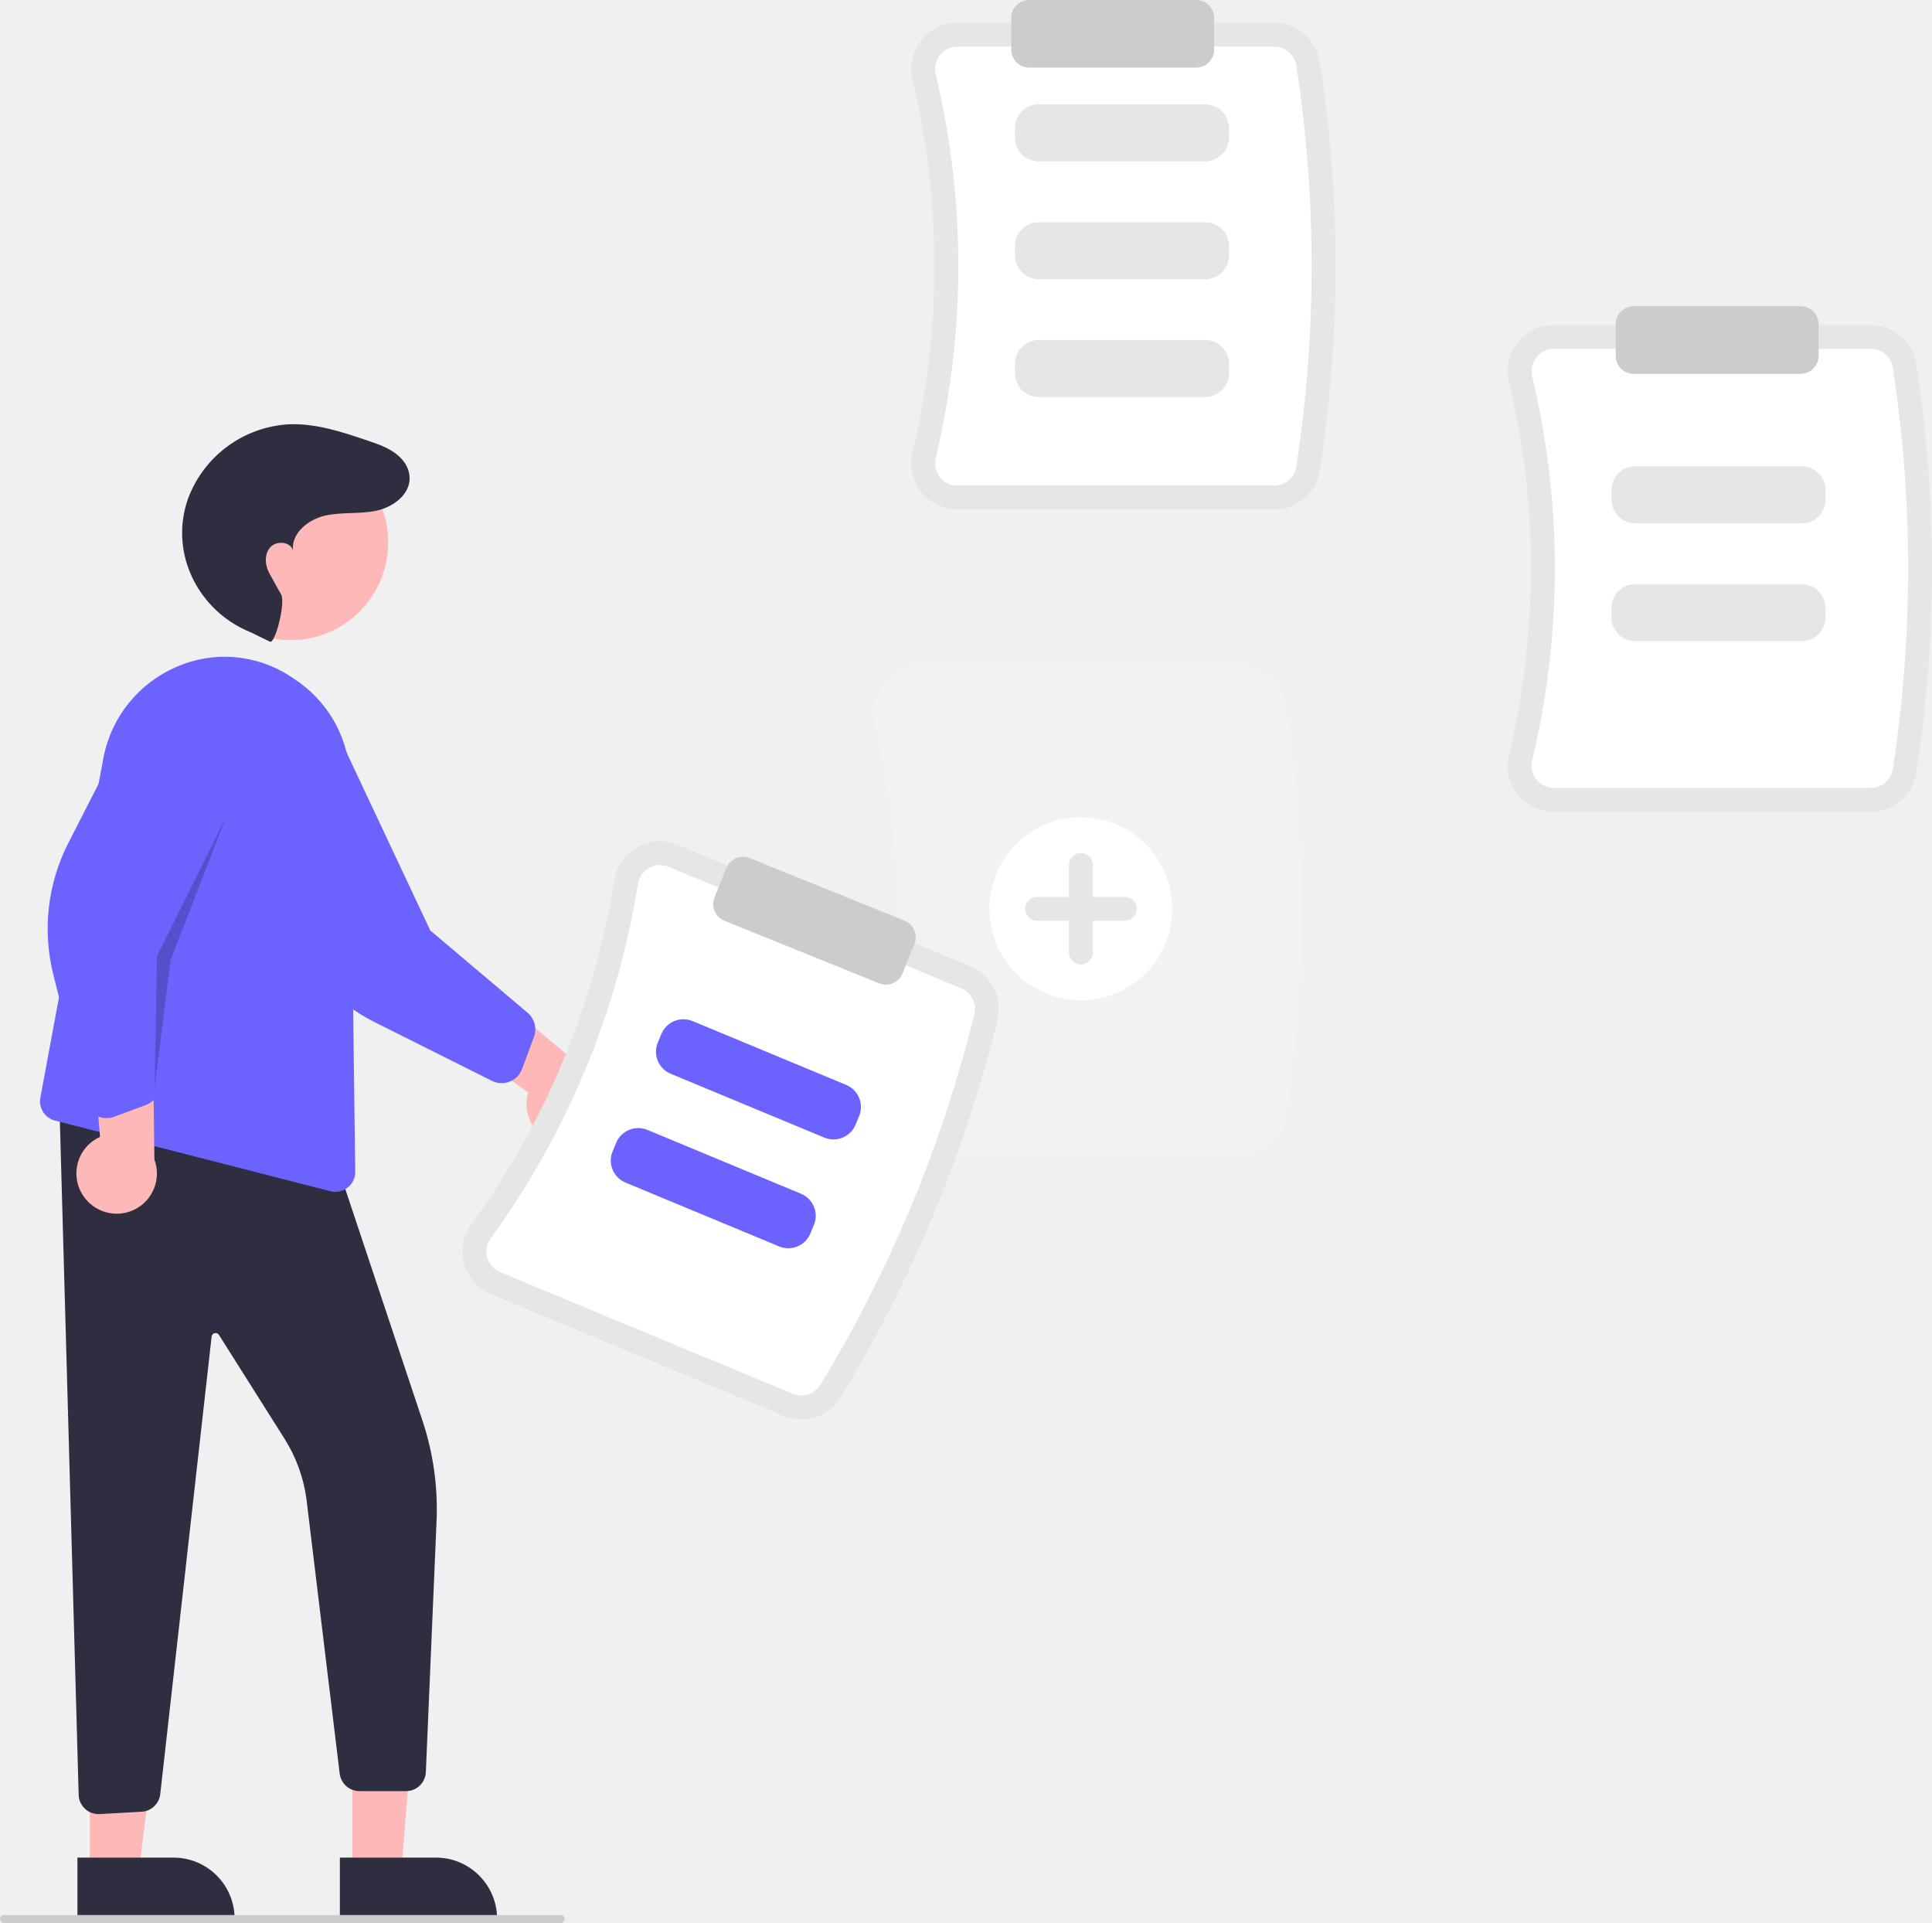
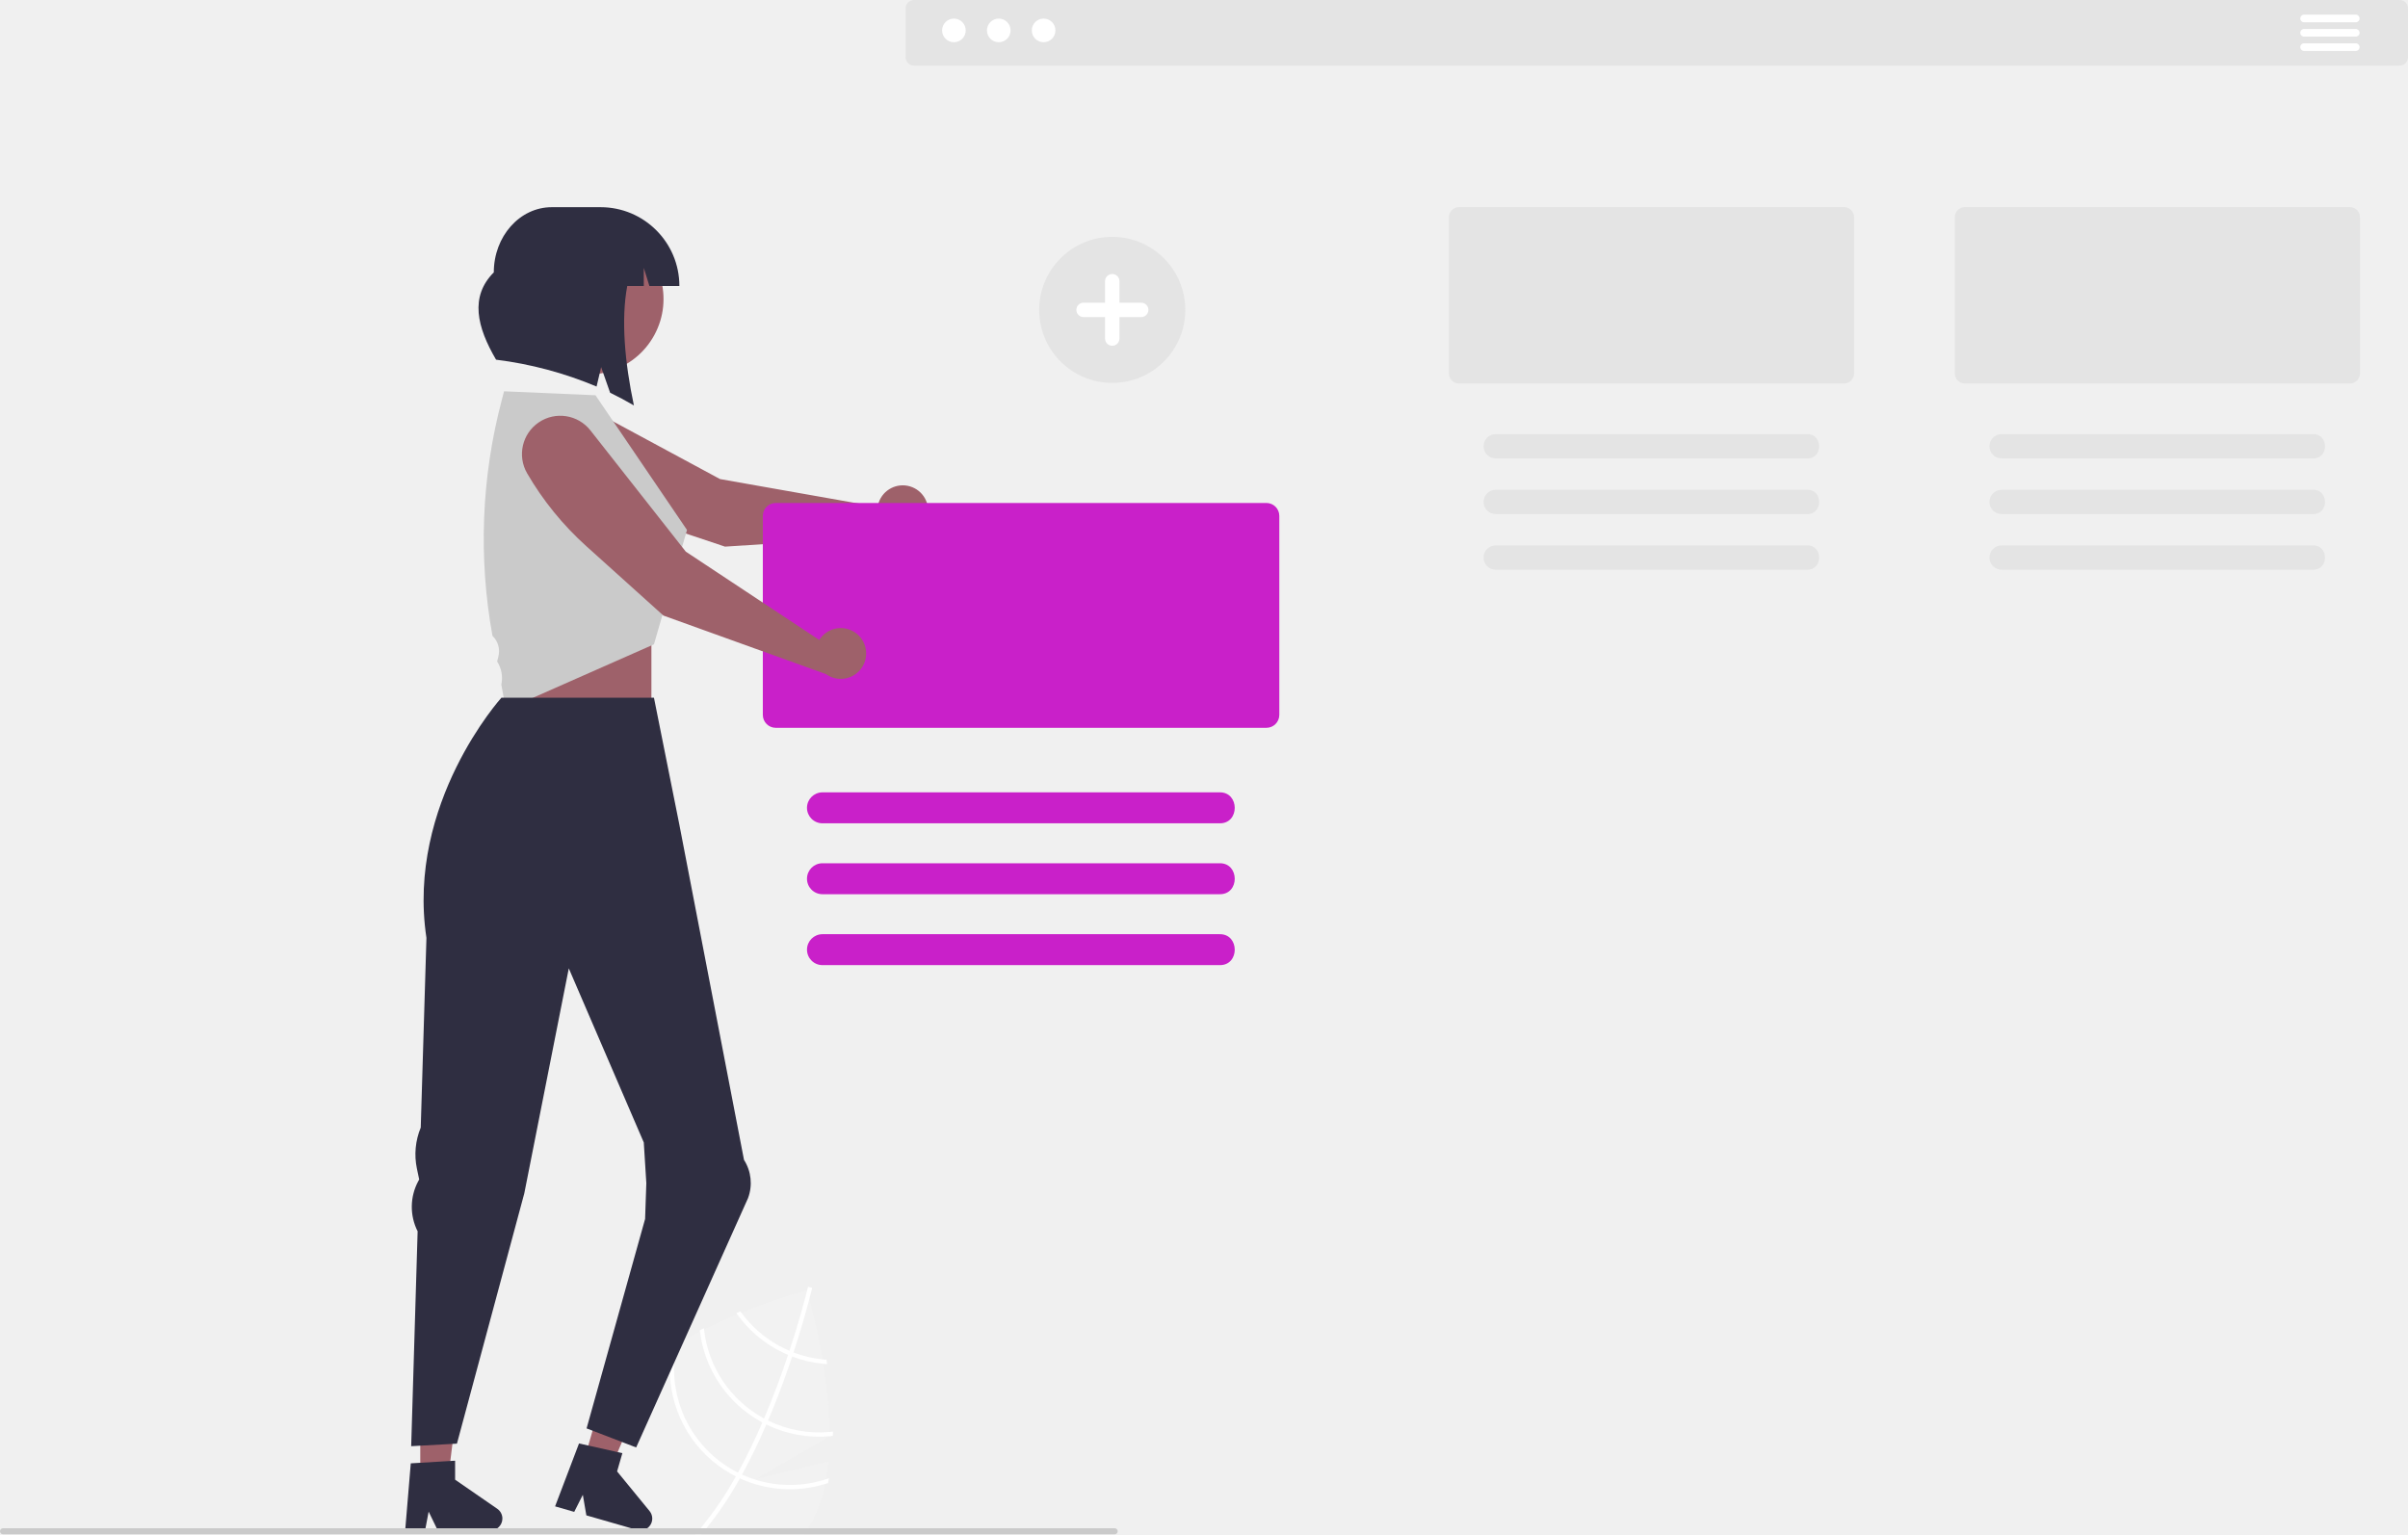
- <svg xmlns="http://www.w3.org/2000/svg" data-name="Layer 1" width="485.834" height="483.5" viewBox="0 0 485.834 483.5">
-   <path d="M677.542,336.347H597.8a11.478,11.478,0,0,1-9.066-4.394h0a11.622,11.622,0,0,1-2.177-9.968,201.631,201.631,0,0,0-0-93.647,11.624,11.624,0,0,1,2.177-9.967,11.478,11.478,0,0,1,9.066-4.394h79.741a11.623,11.623,0,0,1,11.439,9.755,337.961,337.961,0,0,1,0,102.858A11.623,11.623,0,0,1,677.542,336.347Z" transform="translate(-357.0831 -208.25)" fill="#e6e6e6" />
-   <path d="M597.8,219.978a5.513,5.513,0,0,0-4.354,2.108,5.659,5.659,0,0,0-1.054,4.854,207.656,207.656,0,0,1,0,96.445,5.656,5.656,0,0,0,1.053,4.853l0.0 0a5.511,5.511,0,0,0,4.354,2.109h79.741a5.582,5.582,0,0,0,5.509-4.667,331.985,331.985,0,0,0,0-101.035,5.582,5.582,0,0,0-5.509-4.667Z" transform="translate(-357.0831 -208.25)" fill="#fff" />
-   <path d="M660.141,248.829h-41.845a6.006,6.006,0,0,1-6-6v-2.345a6.006,6.006,0,0,1,6-6h41.845a6.006,6.006,0,0,1,6,6V242.829A6.006,6.006,0,0,1,660.141,248.829Z" transform="translate(-357.0831 -208.25)" fill="#e6e6e6" />
-   <path d="M660.141,278.454h-41.845a6.006,6.006,0,0,1-6-6V270.11a6.006,6.006,0,0,1,6-6h41.845a6.006,6.006,0,0,1,6,6v2.345A6.006,6.006,0,0,1,660.141,278.454Z" transform="translate(-357.0831 -208.25)" fill="#e6e6e6" />
-   <path d="M660.141,308.08h-41.845a6.006,6.006,0,0,1-6-6v-2.345a6.006,6.006,0,0,1,6-6h41.845a6.006,6.006,0,0,1,6,6v2.345A6.006,6.006,0,0,1,660.141,308.08Z" transform="translate(-357.0831 -208.25)" fill="#e6e6e6" />
-   <path d="M827.542,412.347H747.8a11.478,11.478,0,0,1-9.066-4.394h0a11.622,11.622,0,0,1-2.177-9.968,201.631,201.631,0,0,0-0-93.647,11.624,11.624,0,0,1,2.177-9.967,11.478,11.478,0,0,1,9.066-4.394h79.741a11.623,11.623,0,0,1,11.439,9.755,337.961,337.961,0,0,1,0,102.858A11.623,11.623,0,0,1,827.542,412.347Z" transform="translate(-357.0831 -208.25)" fill="#e6e6e6" />
-   <path d="M747.8,295.978a5.513,5.513,0,0,0-4.354,2.108,5.659,5.659,0,0,0-1.054,4.854,207.656,207.656,0,0,1,0,96.445,5.656,5.656,0,0,0,1.053,4.853l0.0 0a5.511,5.511,0,0,0,4.354,2.109h79.741a5.582,5.582,0,0,0,5.509-4.667,331.985,331.985,0,0,0,0-101.035,5.582,5.582,0,0,0-5.509-4.667Z" transform="translate(-357.0831 -208.25)" fill="#fff" />
-   <path d="M668.542,498.847H588.8a11.975,11.975,0,0,1-9.458-4.584,12.119,12.119,0,0,1-2.27-10.394,201.131,201.131,0,0,0-0-93.414,12.121,12.121,0,0,1,2.27-10.394,11.976,11.976,0,0,1,9.459-4.584h79.741a12.127,12.127,0,0,1,11.933,10.179,338.459,338.459,0,0,1,0,103.011A12.127,12.127,0,0,1,668.542,498.847Z" transform="translate(-357.0831 -208.25)" fill="#f2f2f2" />
-   <path d="M810.141,339.829h-41.845a6.006,6.006,0,0,1-6-6v-2.345a6.006,6.006,0,0,1,6-6h41.845a6.006,6.006,0,0,1,6,6V333.829A6.006,6.006,0,0,1,810.141,339.829Z" transform="translate(-357.0831 -208.25)" fill="#e6e6e6" />
-   <path d="M810.141,369.454h-41.845a6.006,6.006,0,0,1-6-6V361.11a6.006,6.006,0,0,1,6-6h41.845a6.006,6.006,0,0,1,6,6v2.345A6.006,6.006,0,0,1,810.141,369.454Z" transform="translate(-357.0831 -208.25)" fill="#e6e6e6" />
-   <circle cx="271.811" cy="228.5" r="23" fill="#fff" />
-   <path d="M639.894,433.75h-8v-8a3,3,0,0,0-6,0v8h-8a3,3,0,0,0,0,6h8v8a3,3,0,0,0,6,0v-8h8a3,3,0,0,0,0-6Z" transform="translate(-357.0831 -208.25)" fill="#e6e6e6" />
-   <path d="M657.894,225.25h-42a4.505,4.505,0,0,1-4.5-4.5v-8a4.505,4.505,0,0,1,4.5-4.5h42a4.505,4.505,0,0,1,4.5,4.5v8A4.505,4.505,0,0,1,657.894,225.25Z" transform="translate(-357.0831 -208.25)" fill="#ccc" />
-   <path d="M809.894,302.25h-42a4.505,4.505,0,0,1-4.5-4.5v-8a4.505,4.505,0,0,1,4.5-4.5h42a4.505,4.505,0,0,1,4.5,4.5v8A4.505,4.505,0,0,1,809.894,302.25Z" transform="translate(-357.0831 -208.25)" fill="#ccc" />
-   <polygon points="88.596 471.061 100.856 471.061 104.689 423.773 88.594 423.773 88.596 471.061" fill="#ffb8b8" />
-   <path d="M442.552,675.308l24.144-.001h.001a15.386,15.386,0,0,1,15.386,15.386v.5l-39.531.001Z" transform="translate(-357.0831 -208.25)" fill="#2f2e41" />
-   <polygon points="22.596 471.061 34.856 471.061 40.689 423.773 22.594 423.773 22.596 471.061" fill="#ffb8b8" />
-   <path d="M376.552,675.308l24.144-.001h.001a15.386,15.386,0,0,1,15.386,15.386v.5l-39.531.001Z" transform="translate(-357.0831 -208.25)" fill="#2f2e41" />
-   <path d="M381.854,664.373a4.981,4.981,0,0,1-3.375-1.318h0a4.961,4.961,0,0,1-1.616-3.537L371.947,483.304l69.811,17.452,21.54,64.618a70.461,70.461,0,0,1,3.545,25.824l-2.675,62.637a4.996,4.996,0,0,1-4.994,4.759h-11.709a5.023,5.023,0,0,1-4.955-4.33l-8.369-69.142a37.823,37.823,0,0,0-5.532-15.164l-16.469-26.076a1,1,0,0,0-1.838.41L397.378,659.38a4.993,4.993,0,0,1-4.687,4.396l-10.552.587C382.044,664.369,381.949,664.373,381.854,664.373Z" transform="translate(-357.0831 -208.25)" fill="#2f2e41" />
-   <circle cx="73.058" cy="136.406" r="24.561" fill="#ffb8b8" />
-   <path d="M441.424,507.922a5.076,5.076,0,0,1-1.253-.159H440.17l-69.264-17.76a4.998,4.998,0,0,1-3.663-5.815L383.15,398.497a31.214,31.214,0,0,1,18.25-22.54,30.113,30.113,0,0,1,28.266,2.075c.97.605,1.947,1.265,2.903,1.961a30.96,30.96,0,0,1,12.579,24.529l1.265,98.329a5.007,5.007,0,0,1-4.988,5.071Z" transform="translate(-357.0831 -208.25)" fill="#6c63ff" />
-   <path d="M378.032,508.93a10.056,10.056,0,0,1,4.214-14.832l-3.081-35.602,16.326,8.848.423,32.452a10.11,10.11,0,0,1-17.882,9.134Z" transform="translate(-357.0831 -208.25)" fill="#ffb8b8" />
-   <path d="M383.865,489.389a5.532,5.532,0,0,1-1.366-.173,5.496,5.496,0,0,1-3.972-3.986l-8.023-31.884a47.37,47.37,0,0,1,3.761-33.135l16.809-32.882a15.541,15.541,0,0,1,18.808-11.019,15.356,15.356,0,0,1,9.475,7.101,15.567,15.567,0,0,1,1.654,11.913l-23.927,53.506.284,32.036a5.519,5.519,0,0,1-3.584,5.205l-8.007,2.974A5.48,5.48,0,0,1,383.865,489.389Z" transform="translate(-357.0831 -208.25)" fill="#6c63ff" />
-   <path d="M498.401,495.835a10.056,10.056,0,0,1-8.493-12.87l-28.993-20.889,17.357-6.602,24.872,20.849a10.11,10.11,0,0,1-4.742,19.512Z" transform="translate(-357.0831 -208.25)" fill="#ffb8b8" />
-   <path d="M483.223,480.581a5.522,5.522,0,0,1-2.463-.582L451.361,465.282a47.381,47.381,0,0,1-22.661-24.465L414.743,406.626a15.544,15.544,0,0,1,3.918-21.444,15.352,15.352,0,0,1,11.59-2.543,15.57,15.57,0,0,1,10.081,6.512l24.945,53.04L489.743,462.873a5.518,5.518,0,0,1,1.607,6.112l-2.97,8.008a5.474,5.474,0,0,1-2.007,2.596,5.497,5.497,0,0,1-3.15.992Z" transform="translate(-357.0831 -208.25)" fill="#6c63ff" />
-   <path d="M424.983,369.593c1.305.571,3.977-9.827,2.78-11.907-1.78-3.093-1.675-3.071-2.857-5.117s-1.446-4.847.084-6.648,5.072-1.562,5.77.696c-.449-4.288,3.792-7.735,7.993-8.703s8.632-.367,12.857-1.229c4.902-1,10.003-5.11,8.047-10.501a7.593,7.593,0,0,0-1.481-2.434c-2.26-2.541-5.421-3.626-8.512-4.675-6.43-2.182-13.036-4.392-19.822-4.151A28.798,28.798,0,0,0,404.397,333.533a26.156,26.156,0,0,0-1.083,4.025c-2.329,12.524,4.944,24.878,16.756,29.647Z" transform="translate(-357.0831 -208.25)" fill="#2f2e41" />
-   <polygon points="38.9 273.343 39.457 240.414 56.9 205.343 42.9 241.343 38.9 273.343" opacity="0.2" />
-   <path d="M554.16,564.232,480.522,533.637a11.478,11.478,0,0,1-6.686-7.536h0a11.622,11.622,0,0,1,1.815-10.04,201.631,201.631,0,0,0,35.93-86.48,11.624,11.624,0,0,1,5.834-8.369,11.478,11.478,0,0,1,10.058-.579l73.638,30.596a11.623,11.623,0,0,1,6.821,13.398,337.961,337.961,0,0,1-39.465,94.986A11.623,11.623,0,0,1,554.16,564.232Z" transform="translate(-357.0831 -208.25)" fill="#e6e6e6" />
-   <path d="M525.171,426.174a5.513,5.513,0,0,0-4.83.276,5.659,5.659,0,0,0-2.835,4.078,207.656,207.656,0,0,1-37.004,89.064,5.656,5.656,0,0,0-.889,4.885l0.0.001a5.511,5.511,0,0,0,3.212,3.618l73.638,30.596a5.582,5.582,0,0,0,6.878-2.196,331.986,331.986,0,0,0,38.766-93.302,5.582,5.582,0,0,0-3.297-6.423Z" transform="translate(-357.0831 -208.25)" fill="#fff" />
-   <path d="M564.38,494.281l-38.642-16.055a6.006,6.006,0,0,1-3.239-7.843l.9-2.165a6.006,6.006,0,0,1,7.843-3.239l38.642,16.055a6.006,6.006,0,0,1,3.239,7.843l-.9,2.165A6.006,6.006,0,0,1,564.38,494.281Z" transform="translate(-357.0831 -208.25)" fill="#6c63ff" />
-   <path d="M553.013,521.64l-38.642-16.055a6.006,6.006,0,0,1-3.239-7.843l.9-2.165a6.006,6.006,0,0,1,7.843-3.239L558.517,508.394a6.006,6.006,0,0,1,3.239,7.843l-.9,2.165A6.006,6.006,0,0,1,553.013,521.64Z" transform="translate(-357.0831 -208.25)" fill="#6c63ff" />
-   <path d="M579.864,455.832a4.489,4.489,0,0,1-1.687-.331l-38.938-15.743a4.505,4.505,0,0,1-2.485-5.858l2.999-7.417a4.5,4.5,0,0,1,5.859-2.485l38.938,15.743a4.505,4.505,0,0,1,2.485,5.858l-2.999,7.417a4.511,4.511,0,0,1-4.171,2.815Z" transform="translate(-357.0831 -208.25)" fill="#ccc" />
-   <path d="M498.083,691.75h-140a1,1,0,1,1,0-2h140a1,1,0,0,1,0,2Z" transform="translate(-357.0831 -208.25)" fill="#ccc" />
+ <svg xmlns="http://www.w3.org/2000/svg" data-name="Layer 1" width="947.25" height="603.69" viewBox="0 0 947.25 603.69">
+   <path d="M452.655,713.275l-29,16.84,28.59-6.9c-.22,2.36-.52,4.68-.92,6.95-.11.63-.23,1.25-.36,1.87a51.878,51.878,0,0,1-5.25,14.92c-.48.86-.96,1.7-1.46,2.51-.48.82-.98,1.61-1.49,2.38H365.895c-.64-.77-1.25-1.57-1.81-2.38a35.976,35.976,0,0,1-6.18-26.62,44.968,44.968,0,0,1,1.2-5.63,51.568,51.568,0,0,1,1.83-5.57,73.442,73.442,0,0,1,4.41-9.35c3.52-6.34,9.01-12.06,15.48-17.14a108.069,108.069,0,0,1,9.78-6.8q.96-.615,1.95-1.2c1.01-.6,2.02-1.19,3.04-1.76,2.03-1.16,4.08-2.26,6.13-3.3.54-.28,1.07-.55,1.6-.81,4.45-2.22,8.88-4.21,13.1-5.96.53-.22,1.07-.44,1.6-.65a233.308,233.308,0,0,1,25.72-8.81s.03.08.08.25c.13.46.46,1.57.91,3.21,1.25,4.55,3.45,13.23,5.22,23.71.1.57.19,1.15.29,1.73a181.688,181.688,0,0,1,2.45,26.81c.01.56.01,1.11.01,1.67Z" transform="translate(-126.375 -148.155)" fill="#f2f2f2" />
+   <path d="M445.865,654.845c-.01.03-.11.52-.34,1.42-.19.75-.45,1.78-.79,3.06-1.17,4.47-3.25,11.96-6.21,20.98-.17.52-.35,1.06-.53,1.6-2.06,6.17-4.51,12.99-7.34,20-.71,1.76-1.42,3.49-2.15,5.18-.22.53-.44,1.05-.67,1.56q-4.65,10.77-9.57,19.71l-.83,1.49a134.524,134.524,0,0,1-13.19,19.62c-.67.82-1.35,1.61-2.04,2.38h-2.32c.7-.77,1.4-1.57,2.08-2.38a132.146,132.146,0,0,0,13.87-20.4c.28-.49.56-.98.83-1.48,3.53-6.41,6.74-13.11,9.61-19.75.23-.51.45-1.03.67-1.56,3.75-8.78,6.9-17.41,9.44-25.01.18-.54.36-1.08.53-1.61,3.7-11.22,6.02-20.02,6.91-23.54.12-.52.22-.93.29-1.21.07-.26.1-.41.11-.44l.81.19h.01Z" transform="translate(-126.375 -148.155)" fill="#fff" />
+   <path d="M451.485,683.165c-.51-.03-1.02-.08-1.53-.13a44.996,44.996,0,0,1-11.43-2.73c-.53-.21-1.07-.42-1.61-.65a45.858,45.858,0,0,1-4.28-2.11,45.276,45.276,0,0,1-14.61-12.87c-.13-.17-.26-.35-.38-.52q-.78.33-1.59.66c.12.17.24.34.37.51a46.766,46.766,0,0,0,15.39,13.7,48.307,48.307,0,0,0,4.57,2.24c.53.22,1.07.44,1.61.64a46.891,46.891,0,0,0,12.25,2.86c.5.05,1.01.09,1.51.12C451.665,684.295,451.575,683.725,451.485,683.165Z" transform="translate(-126.375 -148.155)" fill="#fff" />
+   <path d="M452.695,711.575a45.37,45.37,0,0,1-24.19-4.49q-.795-.375-1.56-.81a4.233,4.233,0,0,1-.47-.25,45.58,45.58,0,0,1-23.15-34.74c-.02-.17-.04-.35-.06-.52-.54.28-1.08.55-1.61.83.02.17.04.33.07.5a47.226,47.226,0,0,0,23.93,35.41c.2.11.41.23.62.33q.78.42,1.56.81a47.05,47.05,0,0,0,24.82,4.63c.45-.04.9-.09,1.35-.14,0-.57.01-1.13.01-1.7C453.575,711.485,453.135,711.535,452.695,711.575Z" transform="translate(-126.375 -148.155)" fill="#fff" />
+   <path d="M451.325,730.165a45.548,45.548,0,0,1-27.75.21,44.468,44.468,0,0,1-5.31-2.02c-.54-.24-1.07-.5-1.6-.77-.57-.28-1.13-.58-1.68-.88a45.675,45.675,0,0,1-23.39-42.39,43.763,43.763,0,0,1,.96-7.16c.03-.16.06-.32.1-.48-.66.41-1.32.82-1.97,1.24-.03.15-.06.29-.08.44a46.771,46.771,0,0,0-.73,9.79,47.253,47.253,0,0,0,24.28,40.03c.56.31,1.12.61,1.68.89.53.27,1.07.53,1.6.78a47.175,47.175,0,0,0,33.53,2.19c.37-.1.74-.22,1.11-.34.15-.64.28-1.28.4-1.92C452.095,729.915,451.715,730.045,451.325,730.165Z" transform="translate(-126.375 -148.155)" fill="#fff" />
+   <rect x="200.25" y="246.52" width="56" height="56" fill="#9e616a" />
+   <polygon points="165.326 581.214 176.36 581.213 181.608 538.656 165.324 538.657 165.326 581.214" fill="#9e616a" />
+   <path d="M321.985,741.805l-16.58-11.45v-7.47l-1.88.11-11.82.71-3.74.22-2.13,25.54-.07.85h7.83l.16-.85,1.24-6.54,3.17,6.54.41.85H319.335a4.679,4.679,0,0,0,4.67-4.66A4.671,4.671,0,0,0,321.985,741.805Z" transform="translate(-126.375 -148.155)" fill="#2f2e41" />
+   <polygon points="229.853 574.209 240.457 577.258 257.265 537.81 241.615 533.309 229.853 574.209" fill="#9e616a" />
+   <path d="M381.895,742.695l-12.77-15.59,2.07-7.18-1.84-.41-10.25-2.3-1.31-.29-3.65-.82-9.41,24.75,7.52,2.17,3.39-6.72,1.39,8.09,4.74,1.36,12.89,3.71,2.33.67a4.663,4.663,0,0,0,4.9-7.44Z" transform="translate(-126.375 -148.155)" fill="#2f2e41" />
+   <path d="M1070.355,148.155H485.895a3.28,3.28,0,0,0-3.27,3.28v19.25a3.28,3.28,0,0,0,3.27,3.28h584.46a3.28,3.28,0,0,0,3.27-3.28v-19.25A3.28,3.28,0,0,0,1070.355,148.155Z" transform="translate(-126.375 -148.155)" fill="#e4e4e4" />
+   <circle id="b5b16cf8-67a2-4f26-b1bf-3e43b6764a92" data-name="Ellipse 90" cx="375.249" cy="11.965" r="4.648" fill="#fff" />
+   <circle id="b66c556c-a3ce-485d-a169-682ae89102b6" data-name="Ellipse 91" cx="392.89" cy="11.965" r="4.648" fill="#fff" />
+   <circle id="b9ccba63-6bb8-47f6-85e8-d2b1a1d873e2" data-name="Ellipse 92" cx="410.533" cy="11.965" r="4.648" fill="#fff" />
+   <path d="M1053.065,153.915h-20.31a1.505,1.505,0,1,0,0,3.01h20.31a1.505,1.505,0,1,0,0-3.01Z" transform="translate(-126.375 -148.155)" fill="#fff" />
+   <path d="M1053.065,159.555h-20.31a1.505,1.505,0,1,0,0,3.01h20.31a1.505,1.505,0,1,0,0-3.01Z" transform="translate(-126.375 -148.155)" fill="#fff" />
+   <path d="M1053.065,165.195h-20.31a1.505,1.505,0,1,0,0,3.01h20.31a1.505,1.505,0,1,0,0-3.01Z" transform="translate(-126.375 -148.155)" fill="#fff" />
+   <path d="M1050.755,229.645H899.325a3.99,3.99,0,0,0-3.98,3.98v61.45a3.99,3.99,0,0,0,3.98,3.98h151.43a3.984,3.984,0,0,0,3.98-3.98v-61.45A3.984,3.984,0,0,0,1050.755,229.645Z" transform="translate(-126.375 -148.155)" fill="#e4e4e4" />
+   <path d="M1036.335,318.975H913.745a4.775,4.775,0,0,0,0,9.55H1036.335C1042.555,328.615,1042.495,318.885,1036.335,318.975Z" transform="translate(-126.375 -148.155)" fill="#e4e4e4" />
+   <path d="M1036.335,340.865H913.745a4.775,4.775,0,0,0,0,9.55H1036.335C1042.555,350.505,1042.495,340.775,1036.335,340.865Z" transform="translate(-126.375 -148.155)" fill="#e4e4e4" />
+   <path d="M1036.335,362.755H913.745a4.775,4.775,0,0,0,0,9.55H1036.335C1042.555,372.395,1042.495,362.665,1036.335,362.755Z" transform="translate(-126.375 -148.155)" fill="#e4e4e4" />
+   <path d="M851.755,229.645H700.325a3.99,3.99,0,0,0-3.98,3.98v61.45a3.99,3.99,0,0,0,3.98,3.98H851.755a3.984,3.984,0,0,0,3.98-3.98v-61.45A3.984,3.984,0,0,0,851.755,229.645Z" transform="translate(-126.375 -148.155)" fill="#e4e4e4" />
+   <path d="M837.335,318.975H714.745a4.775,4.775,0,0,0,0,9.55H837.335C843.555,328.615,843.495,318.885,837.335,318.975Z" transform="translate(-126.375 -148.155)" fill="#e4e4e4" />
+   <path d="M837.335,340.865H714.745a4.775,4.775,0,0,0,0,9.55H837.335C843.555,350.505,843.495,340.775,837.335,340.865Z" transform="translate(-126.375 -148.155)" fill="#e4e4e4" />
+   <path d="M837.335,362.755H714.745a4.775,4.775,0,0,0,0,9.55H837.335C843.555,372.395,843.495,362.665,837.335,362.755Z" transform="translate(-126.375 -148.155)" fill="#e4e4e4" />
+   <path d="M472.043,345.862a10.024,10.024,0,0,0-.423,1.747l-62.004-10.96-53.408-28.799a15.08,15.08,0,0,0-16.097,25.418l0,0A118.971,118.971,0,0,0,372.847,350.264l38.72,12.969,67.821-4.347a9.997,9.997,0,1,0-7.345-13.024Z" transform="translate(-126.375 -148.155)" fill="#9e616a" />
+   <path d="M624.555,346.055h-193.02a5.087,5.087,0,0,0-5.08,5.08v78.31a5.087,5.087,0,0,0,5.08,5.08h193.02A5.085,5.085,0,0,0,629.625,429.445v-78.31A5.085,5.085,0,0,0,624.555,346.055Z" transform="translate(-126.375 -148.155)" fill="#c920c9" />
+   <path d="M606.175,459.915H449.915a6.09,6.09,0,0,0,0,12.18H606.175C614.105,472.205,614.025,459.805,606.175,459.915Z" transform="translate(-126.375 -148.155)" fill="#c920c9" />
+   <path d="M606.175,487.815H449.915a6.09,6.09,0,0,0,0,12.18H606.175C614.105,500.105,614.025,487.705,606.175,487.815Z" transform="translate(-126.375 -148.155)" fill="#c920c9" />
+   <path d="M606.175,515.725H449.915a6.085,6.085,0,1,0,0,12.17H606.175C614.105,528.005,614.025,515.615,606.175,515.725Z" transform="translate(-126.375 -148.155)" fill="#c920c9" />
+   <circle cx="357.654" cy="265.793" r="29.729" transform="translate(-173.4942 303.9727) rotate(-61.33683)" fill="#9e616a" />
+   <path d="M362.625,229.675H343.421c-12.59,0-22.796,11.482-22.796,25.646-9.5,9.539-6.649,21.489.889,34.354a149.225,149.225,0,0,1,39.541,10.576l1.792-7.654,3.536,10.081q4.717,2.285,9.354,4.998c-3.608-16.951-5.093-33.863-2.616-47H379.625v-7.118l2.208,7.118h11.792V260.675A31,31,0,0,0,362.625,229.675Z" transform="translate(-126.375 -148.155)" fill="#2f2e41" />
+   <path d="M360.625,303.675,324.67,302.116l-.967,3.674a213.669,213.669,0,0,0-3.599,92.57l0,0h0a8.242,8.242,0,0,1,2.345,8.007l-.516,2.059.048.075a12.062,12.062,0,0,1,1.601,9.005v0l1.798,9.902L383.625,401.675l13-45Z" transform="translate(-126.375 -148.155)" fill="#cacaca" />
+   <path d="M449.732,398.519a10.024,10.024,0,0,0-1.084,1.434L396.144,365.196l-37.51-47.694a15.08,15.08,0,0,0-24.891,16.9l0,0a118.971,118.971,0,0,0,23.253,28.631l30.346,27.323,63.937,23.035a9.997,9.997,0,1,0-1.548-14.872Z" transform="translate(-126.375 -148.155)" fill="#9e616a" />
+   <path d="M563.908,298.82a28.735,28.735,0,1,1,28.735-28.735A28.735,28.735,0,0,1,563.908,298.82Z" transform="translate(-126.375 -148.155)" fill="#e4e4e4" />
+   <path d="M575.247,267.25h-8.504v-8.504a2.835,2.835,0,0,0-5.669,0V267.25h-8.504a2.835,2.835,0,0,0,0,5.669h8.504v8.504a2.835,2.835,0,0,0,5.669,0v-8.504h8.504a2.835,2.835,0,1,0,0-5.669Z" transform="translate(-126.375 -148.155)" fill="#fff" />
+   <path d="M420.614,619.614a16.874,16.874,0,0,0-1.57-15.088L393.625,472.675l-10-50h-60s-37.5,41.5-29.5,94.5l-2.239,74.64a27.448,27.448,0,0,0-1.503,16.186l.891,4.222-.344.636a21.334,21.334,0,0,0-.269,19.772L288.125,717.175l18-1,26.5-98.5,17.5-88.5,29.5,68.5,1,16-.485,14.103L357.125,710.175l19.5,7.5Z" transform="translate(-126.375 -148.155)" fill="#2f2e41" />
+   <path d="M566.055,750.655a1.193,1.193,0,0,1-1.19,1.19H127.565a1.19,1.19,0,0,1,0-2.38H564.865A1.187,1.187,0,0,1,566.055,750.655Z" transform="translate(-126.375 -148.155)" fill="#cacaca" />
</svg>
